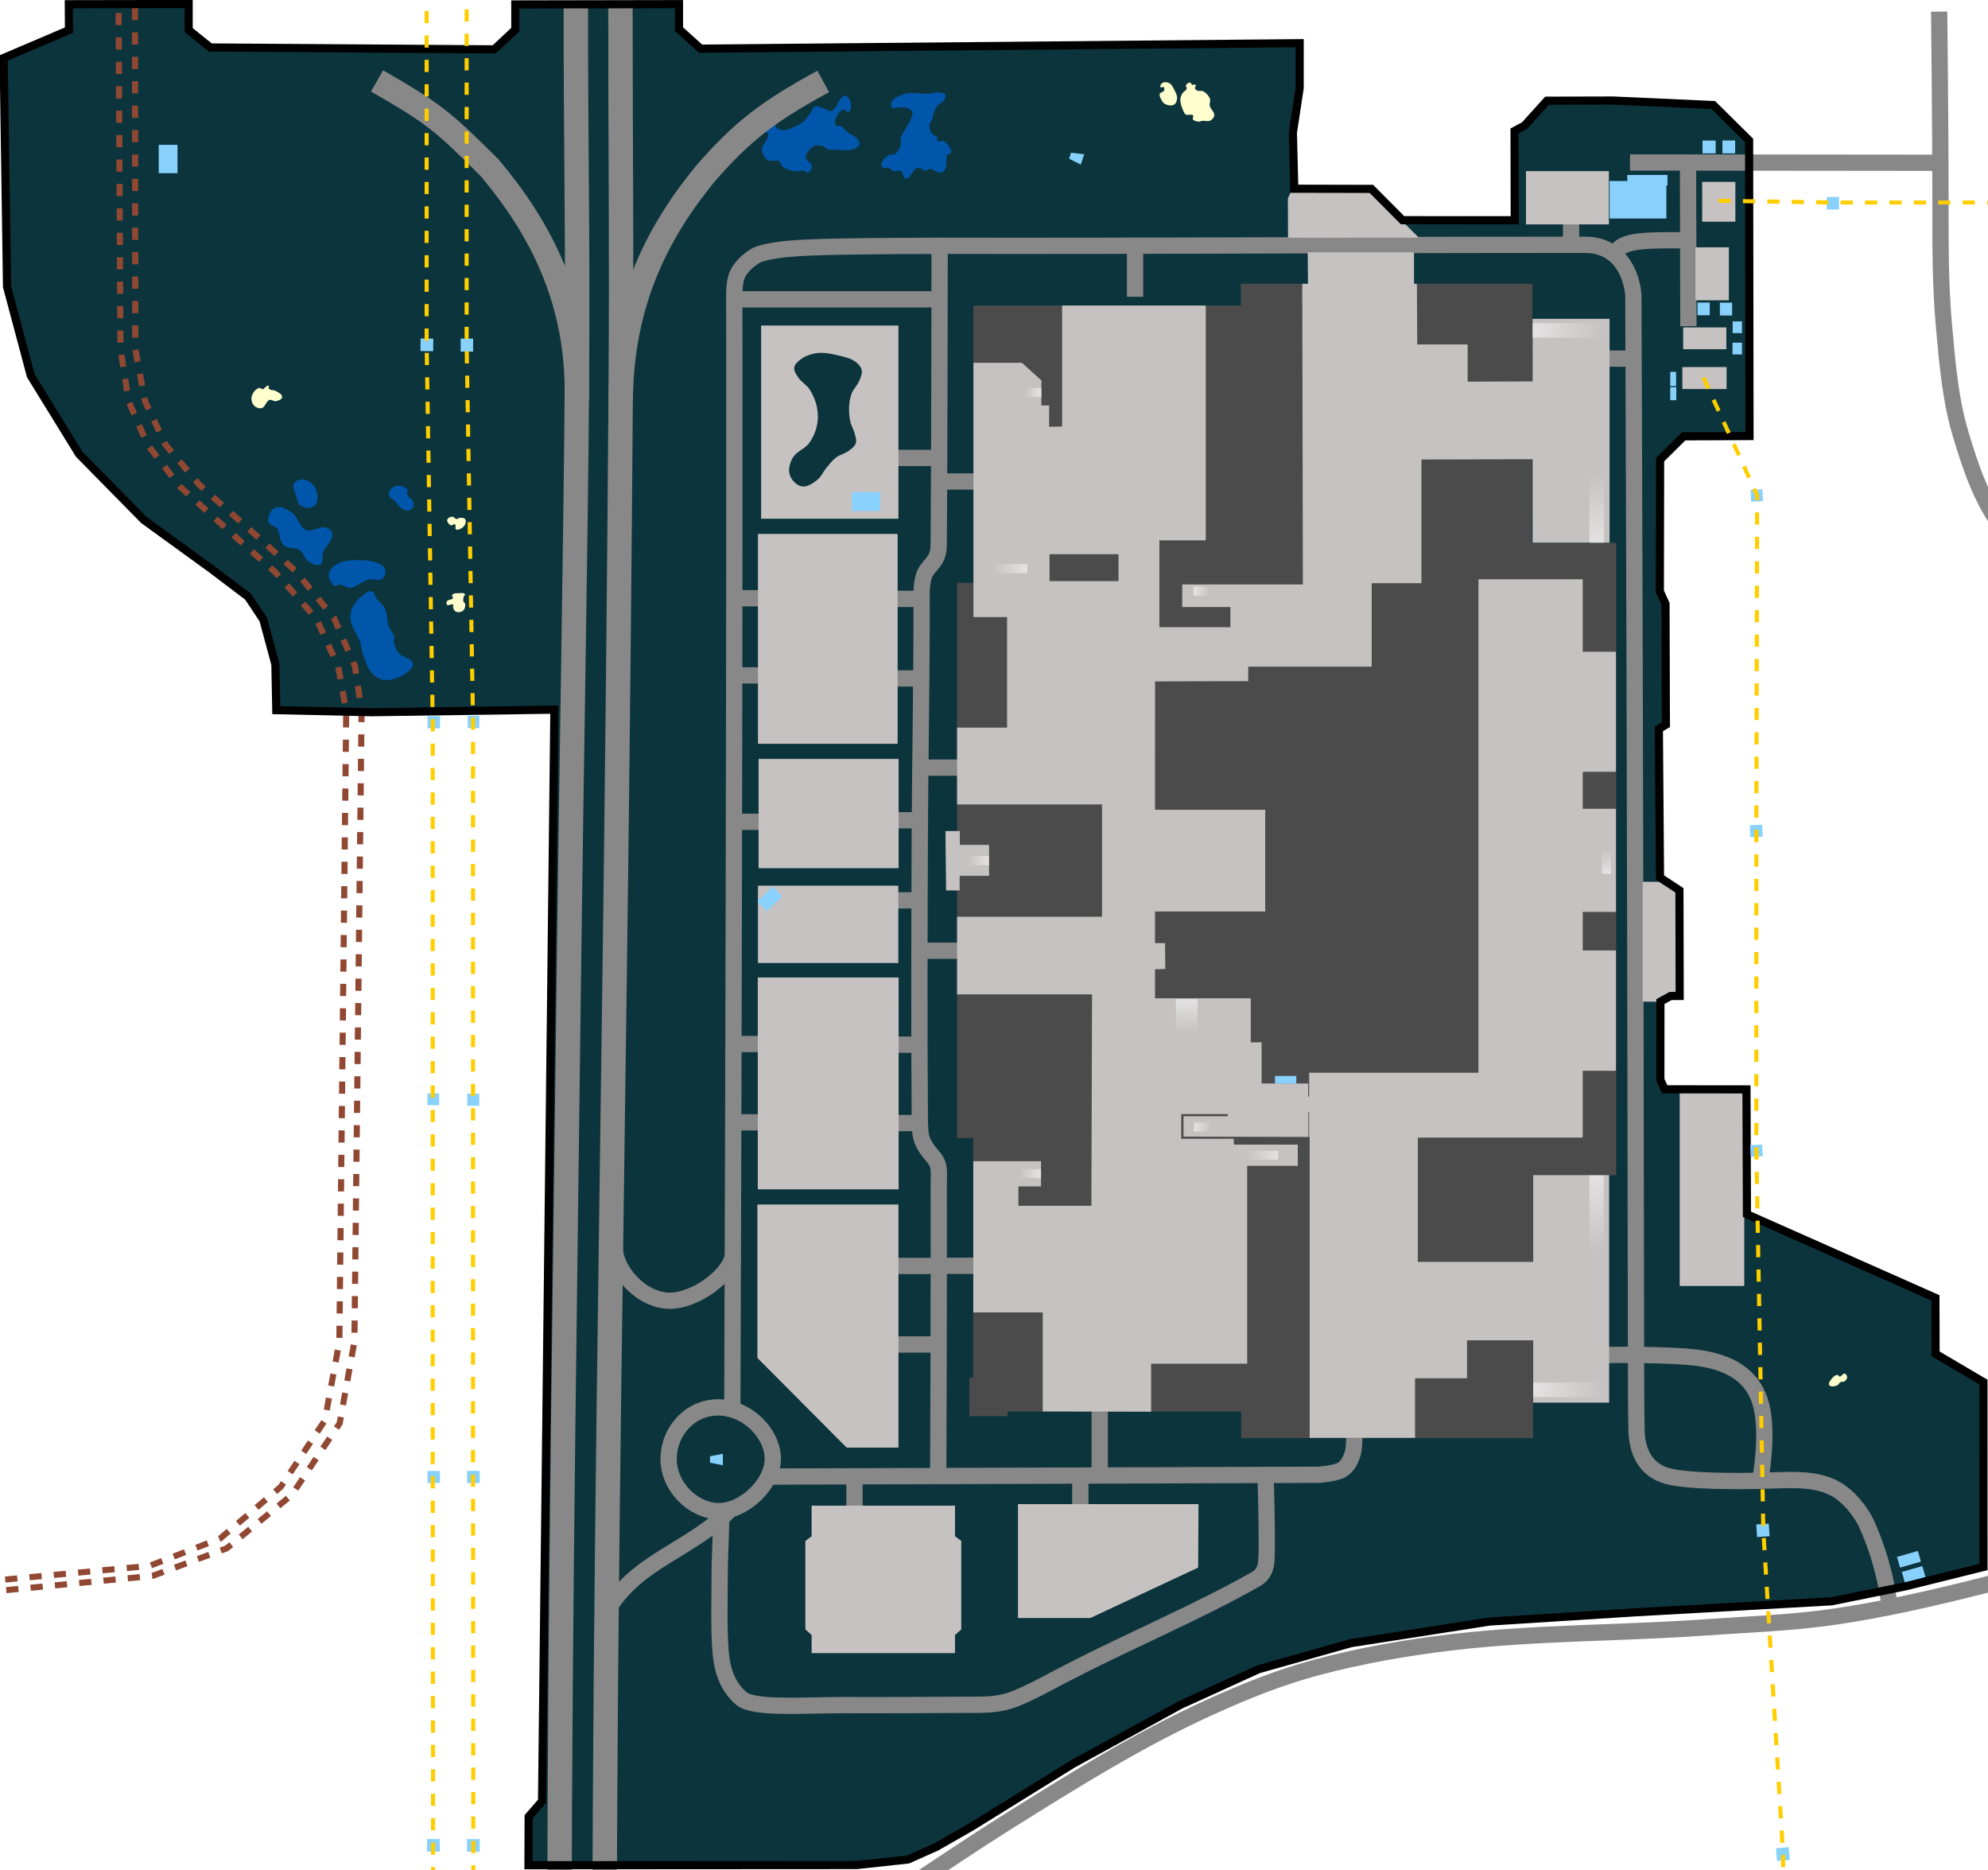
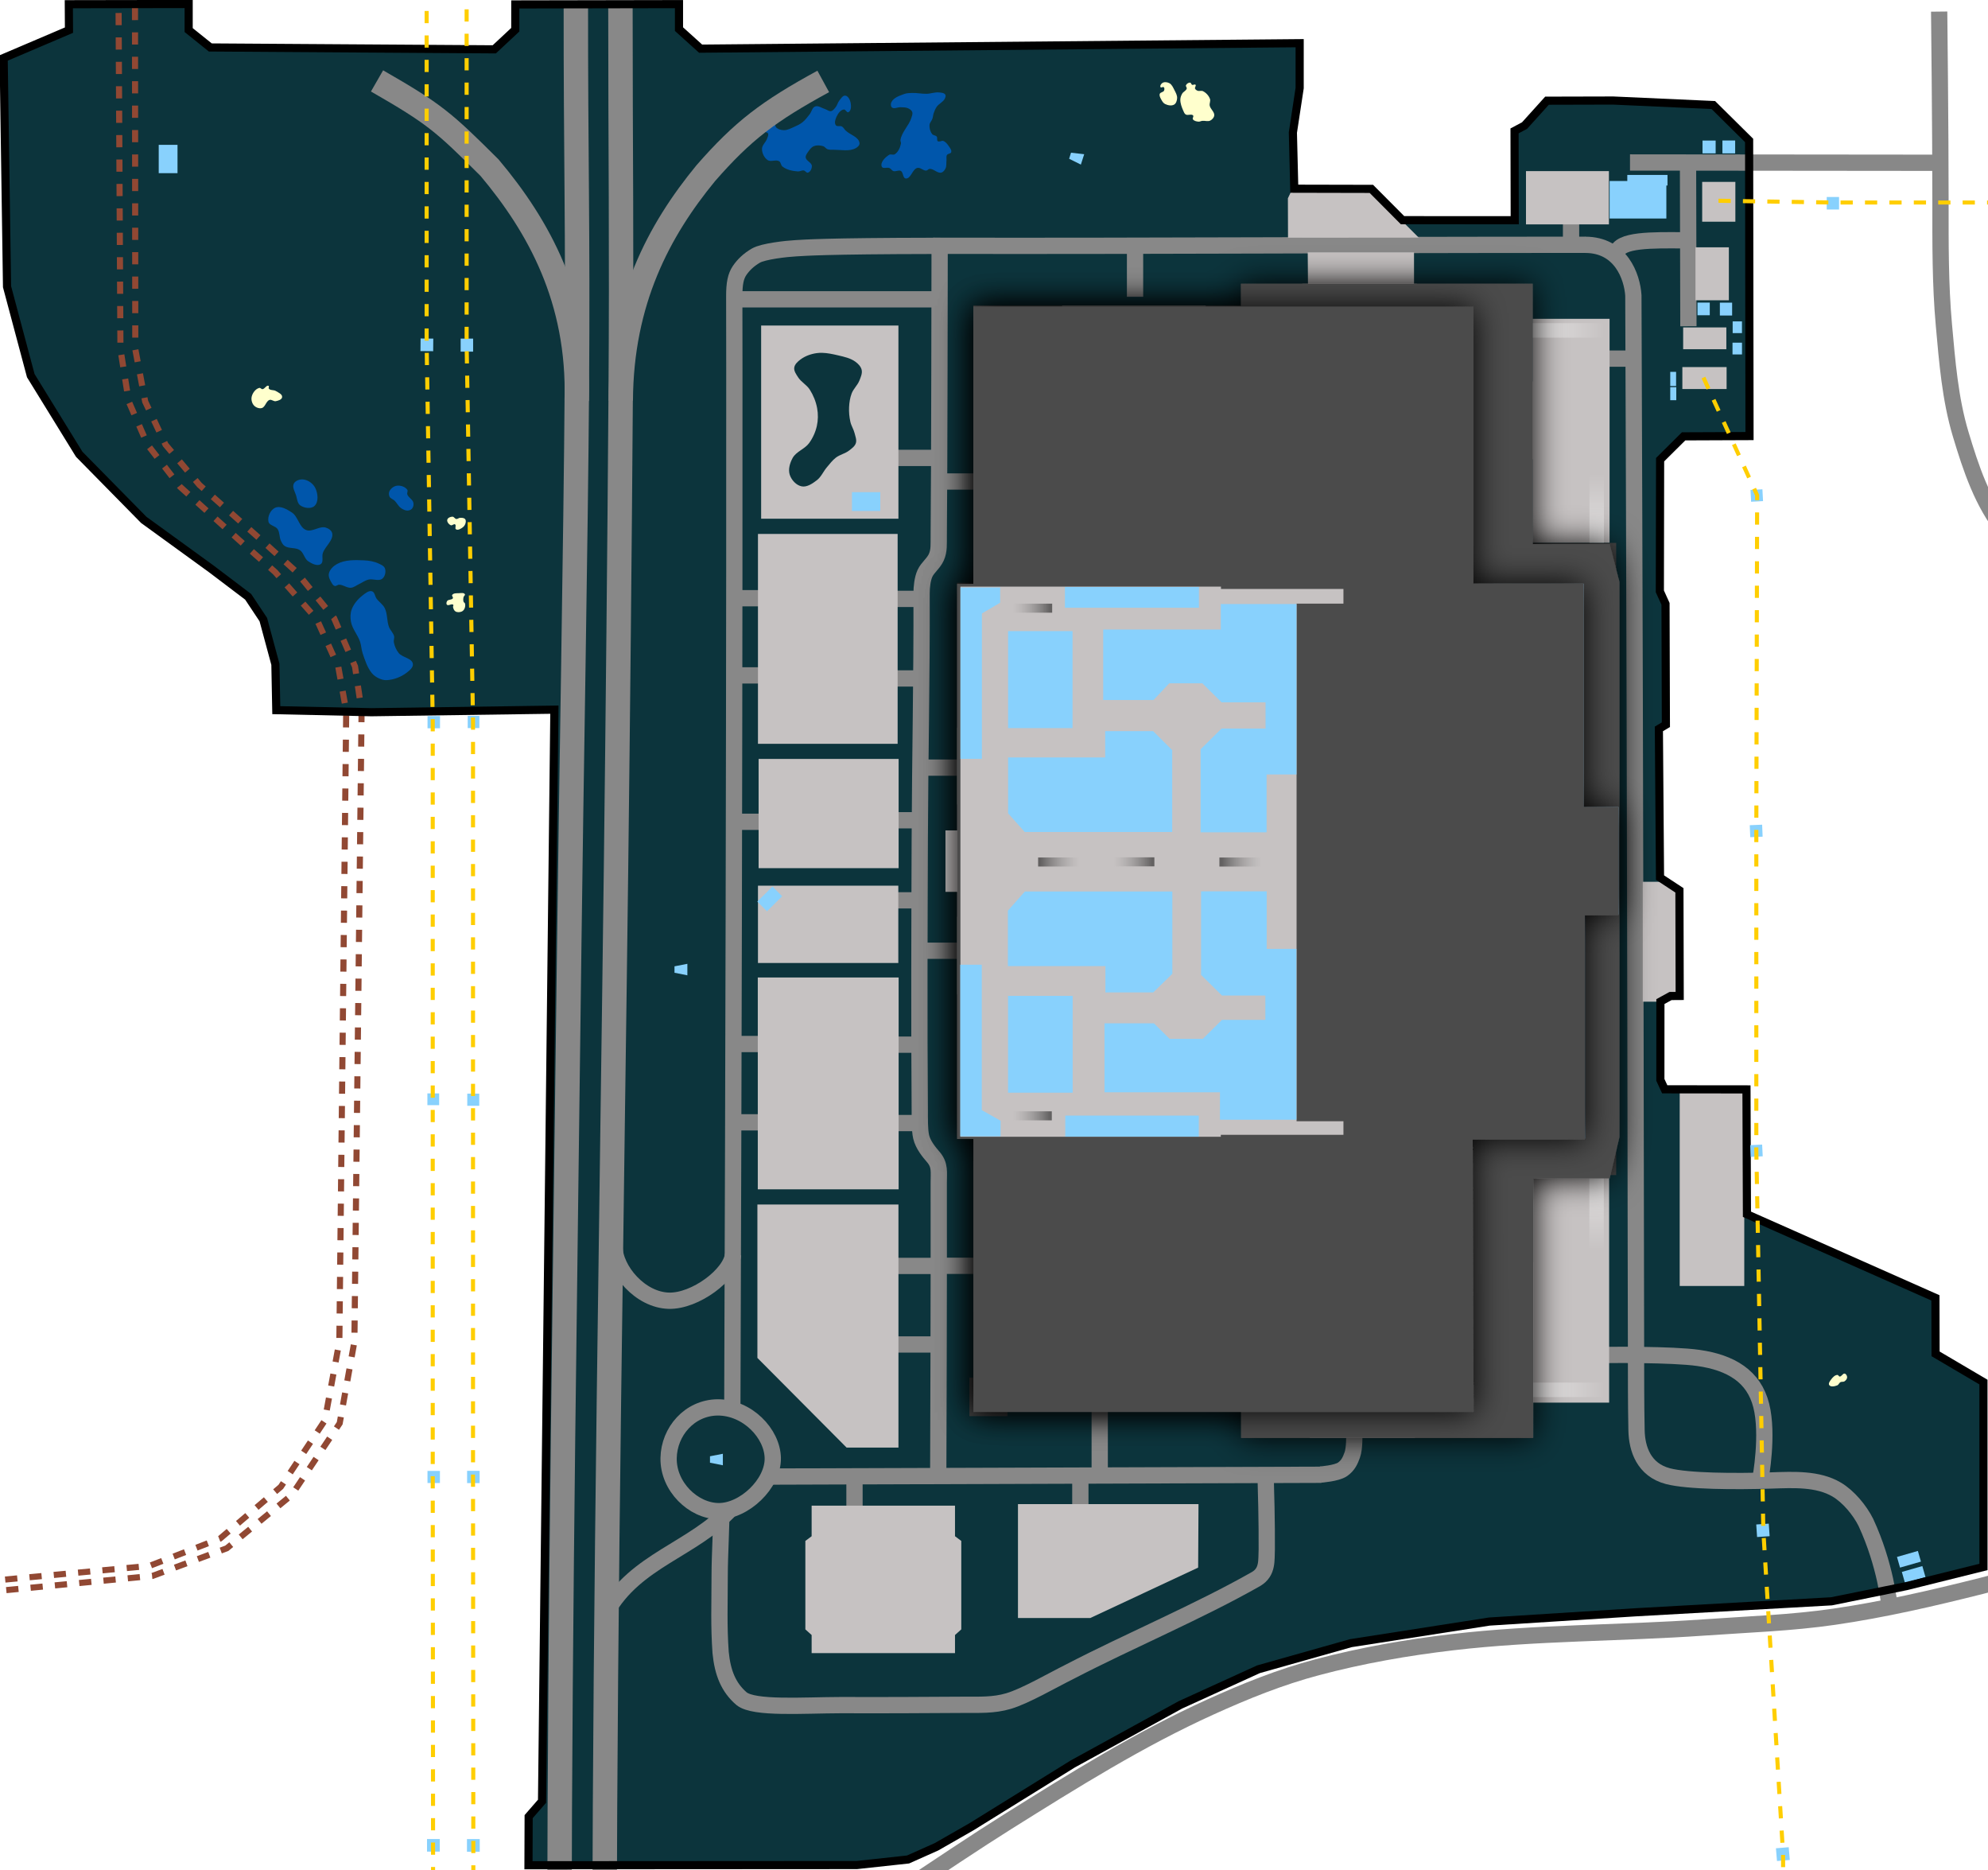
<svg xmlns="http://www.w3.org/2000/svg" xmlns:xlink="http://www.w3.org/1999/xlink" xml:space="preserve" id="svg235" width="977.1" height="918.559" version="1.1">
  <style id="style_common">
    .cement { fill:#c6c2c2 }
    .land { fill:#0c343c }
    .rock { fill:#ffffcd }
    .water { fill:#0056ab }
    .wood { fill:#593700 }
    .tarmac { fill:#888 }
    .gravel { fill:#946d3e }
    .building { fill:#88d1fd }
    .map_border { fill:none;stroke:#000;stroke-width:4 }
    .fence { fill:none;stroke:#c4e3c3;stroke-width:1 }
    .road_tarmac { fill:none;stroke:#888 }
    .road_gravel { fill:none;stroke:#946d3e }
    .road_small { stroke-width:5 }
    .road_medium { stroke-width:8 }
    .road_large { stroke-width:12 }
    .railroad { fill:none;stroke:#914833;stroke-dasharray:6;stroke-width:3 }
    .danger { fill:red;fill-opacity:.4;stroke:red;stroke-dasharray:4,2;stroke-width:2 }
  </style>
  <style id="style_interchange">
    .shadow{filter:drop-shadow(0 0 8px #000)}
    .structure{ fill:#4b4b4b }
    .powerline{ fill:none;stroke:#ffce00;stroke-width:2;stroke-miterlimit:10;stroke-dasharray:6,6 }
  </style>
  <defs id="defs1">
    <linearGradient id="rampDown_l2r">
      <stop id="stop200" offset="0" style="stop-color:#777777;stop-opacity:0;" />
      <stop id="stop199" offset="1" style="stop-color:#000000;stop-opacity:0.5;" />
    </linearGradient>
    <linearGradient id="rampDown_r2l">
      <stop id="stop84" offset="0" style="stop-color:#000000;stop-opacity:0.5;" />
      <stop id="stop85" offset="1" style="stop-color:#777777;stop-opacity:0;" />
    </linearGradient>
    <linearGradient id="rampUp_l2r">
      <stop id="stop168" offset="0" style="stop-color:#ffffff;stop-opacity:0;" />
      <stop id="stop169" offset="1" style="stop-color:#ffffff;stop-opacity:0.5;" />
    </linearGradient>
    <linearGradient id="rampUp_r2l">
      <stop id="stop176" offset="0" style="stop-color:#ffffff;stop-opacity:0.5;" />
      <stop id="stop175" offset="1" style="stop-color:#ffffff;stop-opacity:0;" />
    </linearGradient>
    <linearGradient xlink:href="#rampDown_l2r" id="linearGradient199" x1="559.72" x2="580.328" y1="616.028" y2="616.028" gradientUnits="userSpaceOnUse" />
    <linearGradient xlink:href="#rampDown_l2r" id="linearGradient204" x1="615.41" x2="636.924" y1="475.45" y2="475.45" gradientUnits="userSpaceOnUse" />
    <linearGradient xlink:href="#rampDown_l2r" id="linearGradient208" x1="559.918" x2="580.392" y1="335.181" y2="335.181" gradientUnits="userSpaceOnUse" />
    <linearGradient xlink:href="#rampDown_l2r" id="linearGradient244" x1="654.3" x2="666.345" y1="622.466" y2="622.466" gradientUnits="userSpaceOnUse" />
    <linearGradient xlink:href="#rampDown_r2l" id="linearGradient178" x1="534.583" x2="551.118" y1="475.259" y2="475.259" gradientUnits="userSpaceOnUse" />
    <linearGradient xlink:href="#rampDown_r2l" id="linearGradient183" x1="562.593" x2="578.763" y1="648.223" y2="648.223" gradientUnits="userSpaceOnUse" />
    <linearGradient xlink:href="#rampDown_r2l" id="linearGradient185" x1="689.426" x2="716.388" y1="638.206" y2="638.206" gradientUnits="userSpaceOnUse" />
    <linearGradient xlink:href="#rampDown_r2l" id="linearGradient190" x1="653.566" x2="665.019" y1="326.371" y2="326.371" gradientUnits="userSpaceOnUse" />
    <linearGradient xlink:href="#rampDown_r2l" id="linearGradient192" x1="563.652" x2="577.103" y1="216.613" y2="216.613" gradientUnits="userSpaceOnUse" />
    <linearGradient xlink:href="#rampDown_r2l" id="linearGradient194" x1="547.947" x2="578.655" y1="313.955" y2="313.955" gradientUnits="userSpaceOnUse" />
    <linearGradient xlink:href="#rampDown_r2l" id="linearGradient202" x1="675.547" x2="697.621" y1="475.556" y2="475.556" gradientUnits="userSpaceOnUse" />
    <linearGradient xlink:href="#rampDown_r2l" id="linearGradient206" x1="575.148" x2="596.969" y1="475.676" y2="475.676" gradientUnits="userSpaceOnUse" />
    <linearGradient xlink:href="#rampDown_r2l" id="linearGradient240" x1="887.882" x2="887.882" y1="481.813" y2="469.194" gradientUnits="userSpaceOnUse" />
    <linearGradient xlink:href="#rampDown_r2l" id="linearGradient84" x1="655.973" x2="655.973" y1="565.05" y2="554.986" gradientUnits="userSpaceOnUse" />
    <linearGradient xlink:href="#rampUp_l2r" id="linearGradient169" x1="674.614" x2="687.492" y1="475.591" y2="475.591" gradientUnits="userSpaceOnUse" />
    <linearGradient xlink:href="#rampUp_l2r" id="linearGradient175" x1="574.559" x2="586.747" y1="475.591" y2="475.591" gradientUnits="userSpaceOnUse" />
    <linearGradient xlink:href="#rampUp_l2r" id="linearGradient229" x1="566.338" x2="574.468" y1="216.6" y2="216.6" gradientUnits="userSpaceOnUse" />
    <linearGradient xlink:href="#rampUp_l2r" id="linearGradient231" x1="547.768" x2="566.721" y1="314.02" y2="314.02" gradientUnits="userSpaceOnUse" />
    <linearGradient xlink:href="#rampUp_l2r" id="linearGradient233" x1="534.908" x2="545.617" y1="475.273" y2="475.273" gradientUnits="userSpaceOnUse" />
    <linearGradient xlink:href="#rampUp_l2r" id="linearGradient235" x1="563.23" x2="574.456" y1="648.18" y2="648.18" gradientUnits="userSpaceOnUse" />
    <linearGradient xlink:href="#rampUp_l2r" id="linearGradient237" x1="652.08" x2="652.08" y1="570.197" y2="552.706" gradientUnits="userSpaceOnUse" />
    <linearGradient xlink:href="#rampUp_l2r" id="linearGradient239" x1="688.48" x2="705.508" y1="638.044" y2="638.044" gradientUnits="userSpaceOnUse" />
    <linearGradient xlink:href="#rampUp_r2l" id="linearGradient173" x1="624.846" x2="637.665" y1="475.41" y2="475.41" gradientUnits="userSpaceOnUse" />
    <linearGradient xlink:href="#rampUp_r2l" id="linearGradient180" x1="569.985" x2="582.735" y1="615.862" y2="615.862" gradientUnits="userSpaceOnUse" />
    <linearGradient xlink:href="#rampUp_r2l" id="linearGradient187" x1="569.395" x2="583.138" y1="335.232" y2="335.232" gradientUnits="userSpaceOnUse" />
    <linearGradient xlink:href="#rampUp_r2l" id="linearGradient219" x1="887.768" x2="887.768" y1="481.878" y2="469.138" gradientUnits="userSpaceOnUse" />
    <linearGradient xlink:href="#rampUp_r2l" id="linearGradient221" x1="882.455" x2="882.455" y1="298.96" y2="261.574" gradientUnits="userSpaceOnUse" />
    <linearGradient xlink:href="#rampUp_r2l" id="linearGradient223" x1="848.279" x2="886.75" y1="182.324" y2="182.324" gradientUnits="userSpaceOnUse" />
    <linearGradient xlink:href="#rampUp_r2l" id="linearGradient225" x1="882.449" x2="882.449" y1="650.491" y2="691.245" gradientUnits="userSpaceOnUse" />
    <linearGradient xlink:href="#rampUp_r2l" id="linearGradient227" x1="848.471" x2="886.866" y1="767.817" y2="767.817" gradientUnits="userSpaceOnUse" />
    <linearGradient xlink:href="#rampUp_r2l" id="linearGradient242" x1="660.831" x2="668.614" y1="326.469" y2="326.469" gradientUnits="userSpaceOnUse" />
    <linearGradient xlink:href="#rampUp_r2l" id="linearGradient246" x1="660.571" x2="669.358" y1="622.62" y2="622.62" gradientUnits="userSpaceOnUse" />
  </defs>
  <g id="Ground_Level" data-name="Ground Level">
    <g id="Base_Terrain" class="land" data-name="Base Terrain">
      <path d="m816.069 530.62 2.145 4.638 40.176.043.231 61.355 92.636 41.079.08 27.516 23.521 13.856.018 90.846-37.972 9.438-36.744 7.449-96.386 5.404-71.785 4.546-68.048 10.614-45.401 12.824-38.391 17.498-52.854 29.013-49.816 30.879-17.22 9.853-13.949 6.225-25.19 2.73-161.375.098.085-23.886 6.578-7.562 6.071-536.368-89.927 1.258-46.756-1.014-.439-22.528-5.931-21.96-7.45-11.209-18.054-13.67-33.258-24.122-31.744-32.266-23.791-38.609-11.672-43.721L1.796 28.49 33.901 14.808l-.075-12.738 58.9-.101V14.773l10.636 8.546 139.573.925 10.325-9.642.01-12.427 80.452-.152V14.306l10.629 9.602 294.436-2.689-.005 22.034-3.329 21.897.679 27.578 37.898.084 15.306 15.373 55.157.034-.096-43.904 4.918-2.611 11.036-12.225 32.516-.08 49.232 2.214 17.588 17.406.201 145.256-32.401.133-11.547 11.464-.123 64.705 2.782 6.141.185 59.389-3.449 2.054.56 73.058 9.544 6.268.131 51.896-4.503.032-4.977 2.732z" />
    </g>
    <g id="Water" class="water">
      <path d="M190.207 334.203c3.412-.247 6.891-1.532 9.604-3.617 1.417-1.09 3.381-2.597 3.118-4.365-.433-2.904-5.161-3.063-6.985-5.363-1.191-1.502-2.005-3.357-2.37-5.239-.19-.98.355-2.022.125-2.993-.395-1.666-1.883-2.891-2.494-4.49-1.142-2.987-.679-6.501-2.121-9.355-.917-1.815-2.786-2.977-3.991-4.615-.841-1.143-.891-3.193-2.245-3.617-1.599-.501-3.289.971-4.615 1.996-2.297 1.774-4.334 4.146-5.363 6.86-.724 1.908-.746 4.104-.374 6.111.657 3.549 3.344 6.431 4.49 9.854.608 1.817.634 3.796 1.247 5.612 1.142 3.384 2.245 6.951 4.49 9.729.915 1.131 2.169 2.013 3.492 2.619 1.239.567 2.633.972 3.992.873z" />
      <path d="M166.634 287.306c2.016-.036 3.853 1.675 5.862 1.497 1.501-.133 2.752-1.23 4.116-1.871 1.464-.688 2.802-1.702 4.365-2.12 2.255-.604 5.197 1.002 6.985-.499 1.312-1.102 1.799-3.366 1.247-4.989-.41-1.205-1.844-1.824-2.994-2.37-2.269-1.077-4.849-1.515-7.358-1.621-4.4-.186-9.219-.343-13.097 1.746-1.842.992-3.673 2.694-4.115 4.739-.34 1.569.55 3.236 1.371 4.615.362.606.814 1.323 1.497 1.497.714.182 1.384-.61 2.121-.624z" />
      <path d="M143.493 251.855c-2.396-1.582-5.677-3.53-8.29-2.341-2.302 1.048-3.809 4.395-3.243 6.86.43 1.874 3.43 2.014 4.49 3.617 1.096 1.658.769 3.942 1.621 5.738.435.917.918 1.908 1.747 2.494 2.148 1.521 5.434.635 7.608 2.121 1.888 1.29 2.195 4.246 4.116 5.488 1.748 1.129 4.355 2.507 6.094 1.363 1.518-.998.456-3.626 1.015-5.355 1.116-3.451 5.359-6.303 4.615-9.853-.284-1.356-1.803-2.329-3.127-2.738-3.121-.966-6.705 2.399-9.732 1.168-3.399-1.381-3.852-6.542-6.914-8.562z" />
      <path d="M195.071 238.663c-1.477.189-2.94 1.294-3.617 2.62-.416.814-.396 1.919 0 2.744.461.959 1.728 1.256 2.494 1.995 1.147 1.105 1.817 2.701 3.119 3.617.947.667 2.085 1.277 3.242 1.247.819-.02 1.728-.362 2.246-.997.617-.759.825-1.911.623-2.869-.349-1.66-2.469-2.503-2.993-4.116-.232-.712.422-1.627 0-2.245-1.032-1.511-3.299-2.228-5.114-1.996z" />
      <path d="M148.915 235.579c-1.646-.143-3.751.596-4.507 2.065-.904 1.758.551 3.931 1.127 5.822.515 1.69.613 3.876 2.066 4.882 1.905 1.32 5.242 1.852 6.948.282 2.189-2.016 1.705-6.258.375-8.92-1.086-2.175-3.587-3.922-6.009-4.131z" />
      <path d="M374.511 73.191c.011 2.038 1.084 4.298 2.762 5.455 1.579 1.089 4.105-.423 5.724.606.842.535.766 1.942 1.549 2.559 2.091 1.648 4.955 2.229 7.61 2.424.976.072 1.931-.631 2.896-.471.753.125 1.285 1.284 2.02 1.077 1.231-.345 2.013-2.023 1.953-3.3-.08-1.718-2.836-2.467-3.03-4.176-.11-.969.599-1.885 1.145-2.694.746-1.105 1.596-2.318 2.828-2.829 1.431-.593 3.171-.47 4.647 0 .813.259 1.286 1.189 2.088 1.482 1.016.371 2.151.265 3.233.269 3.579.014 7.569.912 10.708-.808.885-.485 1.913-1.419 1.818-2.425-.291-3.085-4.667-4.083-6.869-6.263-.633-.626-1.043-1.518-1.819-1.953-.879-.493-2.357.2-2.963-.606-.839-1.116-.255-2.911.337-4.176.72-1.538 1.948-3.385 3.636-3.569.843-.092 1.371 1.665 2.156 1.347 1.478-.6 1.463-3.084 1.144-4.647-.291-1.43-1.178-3.324-2.626-3.502-1.235-.151-2.098 1.402-2.896 2.357-.805.964-1.025 2.327-1.818 3.3-.634.777-1.305 1.765-2.29 1.953-1.025.196-1.964-.709-2.963-1.01-1.601-.483-3.279-1.853-4.849-1.28-1.468.537-1.722 2.615-2.694 3.839-1.088 1.369-2.136 2.814-3.502 3.906-1.225.979-2.669 1.669-4.108 2.29-1.643.709-3.33 1.672-5.118 1.616-1.371-.043-2.948-.439-3.839-1.482-.761-.89.223-2.769-.741-3.435-1.233-.851-3.277-.265-4.445.673-1.218.979-2.249 2.92-1.684 4.378.4 1.03 2.471.493 2.964 1.482.387.776-.199 1.736-.472 2.559-.591 1.782-2.501 3.174-2.492 5.051z" />
      <path d="M438.363 52.775c-.64-.57-.623-1.789-.248-2.559 1.101-2.257 3.997-3.185 6.357-4.045 1.174-.428 2.466-.448 3.715-.495 2.424-.092 4.84.471 7.265.413 2.102-.051 4.187-.923 6.274-.66 1.019.129 2.356.195 2.889 1.073.345.569.045 1.383-.248 1.981-.82 1.678-2.886 2.436-3.962 3.963-.667.946-1.104 2.045-1.486 3.137-.318.907-.344 1.899-.661 2.807-.361 1.034-1.316 1.88-1.403 2.972-.124 1.571.338 3.308 1.321 4.54.53.664 1.72.557 2.229 1.238.455.61-.082 1.733.495 2.229.314.269.826.107 1.239.083.447-.027.89-.37 1.32-.248 1.255.358 2.152 1.565 2.89 2.642.6.877 1.485 1.961 1.156 2.972-.254.777-1.64.623-2.064 1.321-.474.779-.15 1.818-.248 2.724-.143 1.323.102 2.773-.495 3.963-.428.852-1.136 1.764-2.064 1.981-1.966.461-3.768-1.998-5.779-1.816-.588.053-.98.769-1.568.826-1.517.145-2.889-1.653-4.376-1.321-2.529.565-3.21 5.544-5.779 5.201-1.46-.195-1.092-3.025-2.394-3.715-1.07-.568-2.483.464-3.632.083-.763-.253-1.164-1.16-1.899-1.486-1.174-.522-3.271.512-3.797-.66-.942-2.097 1.676-4.653 3.632-5.861.776-.479 1.956.243 2.724-.248 1.714-1.095 2.668-3.286 3.055-5.284.111-.573-.34-1.157-.248-1.734.637-3.999 4.171-7.029 5.366-10.897.287-.929.75-1.977.413-2.889-.317-.86-1.23-1.437-2.064-1.816-1.137-.517-2.468-.425-3.715-.495-1.401-.079-3.162 1.016-4.21.083z" />
    </g>
    <g id="Structure" class="structure">
      <path d="m753.2 139.421-143.313.015v10.694H478.383v136.242h-7.971v272.834h7.921v117.698h-1.866v18.947h18.704v-2.246h114.874v13.026h143.412l.29-129.237h40.604V266.772h-41.443z" />
    </g>
    <g id="Roads" class="road_tarmac">
      <g id="Normal_Roads" class="road_medium" data-name="Normal Roads">
        <path d="M297.988 792.235c14.514-25.829 42.63-30.618 61.465-51.118" />
        <path d="M379.821 716.477c.227 12.606-14.117 26.222-26.725 26.062-12.291-.158-24.699-11.961-24.477-26.062.214-13.064 10.305-24.768 24.074-24.92 14.6-.054 26.908 12.735 27.128 24.92z" />
        <path d="M301.997 612.56c.195 11.491 12.638 26.263 26.811 26.582 12.852.288 30.38-12.701 31.501-22.739" />
        <path d="M359.939 691.106c1.321-372.342.972-539.185.949-545.514-.023-6.329.745-9.868 2.59-12.613 1.845-2.745 4.422-5.271 8.032-7.376 3.61-2.105 14.905-3.363 19.675-3.623 4.771-.26 13.585-1.076 68.095-1.173" />
        <path d="M665.64 704.86s.169 6.878-.985 9.987c-.96 2.69-1.992 5.192-4.786 7.135-2.928 2.036-10.856 2.577-10.856 2.577" />
        <path d="m649.46 724.66-270.824.884" />
        <path d="M622.084 723.162c.009 6.913.238 11.697.349 17.224.169 8.511.201 13.852.178 20.922-.28 5.229.651 10.977-5.13 14.502-28.254 16.081-62.396 30.406-91.5 45.511-8.95 4.446-22.016 12.08-30.262 14.524-7.477 2.215-14.419 1.799-22.216 1.847-20.106.123-38.313.233-60.127.154-18.706.042-42.61 1.847-48.871-3.131-6.481-5.55-9.34-12.792-10.319-22.695-.946-13.264-.479-23.843-.472-37.625.006-10.957.957-24.531.774-32.971" />
        <path d="M461.83 121.814s-.121 113.096-.434 141.108c-.05 4.421.283 7.601-1.197 10.89-1.386 3.083-4.262 5.04-5.583 7.926-1.215 2.658-1.666 6.672-1.657 9.79.125 43.479-.741 80.121-.89 120.184-.165 44.759-.337 89.709 0 134.278.026 3.371-.114 9.167.672 12.593.914 3.986 3.991 7.626 5.952 9.899 3.469 4.023 2.682 7.418 2.698 12.778.127 46.257-.239 140.566-.239 140.566" />
        <path d="M458.678 120.766c109.513.22 210.884-.521 320.668-.476" />
        <path d="M865.294 726.364s3.976-21.391.359-35.737c-3.619-14.345-14.901-21.096-30.913-23.378-12.999-1.853-44.156-1.46-44.156-1.46" />
        <path d="M804.108 666.926c-.166-48.595-.157-224.139-1.309-521.737-.584-9.27-6.133-24.868-23.61-24.893" />
        <path d="M928.608 788.664s-1.77-19.587-11.561-40.655c-3.032-6.024-8.537-12.665-14.343-16.093-9.284-5.477-21.34-4.802-32.03-4.461-17.847.57-41.109.451-50.892-2.114-11.832-3.101-15.228-13.359-15.429-22.457-.29-13.025-.224-29.371-.245-35.468" />
        <path d="M440.026 660.637h18.958" />
        <path d="M440.353 622.038h18.23" />
        <path d="M438.953 551.842h11.213" />
        <path d="M438.588 513.321h12.005" />
        <path d="M438.565 442.399h12.005" />
        <path d="M375.792 513.006h-13.28" />
        <path d="M375.792 551.477h-13.371" />
        <path d="M377.003 403.803H362.33" />
        <path d="M438.766 333.368h12.005" />
        <path d="M439.211 294.275h11.56" />
        <path d="M377.731 293.95h-15.777" />
        <path d="M377.395 331.869h-15.777" />
        <path d="M440.38 225.005h18.514" />
        <path d="M360.529 147.078h100.137" />
        <path d="M557.872 121.847v23.994" />
        <path d="M540.512 721.918v-31.135" />
        <path d="M530.987 723.493v15.828" />
        <path d="M419.982 727.628v14.124" />
        <path d="M451.375 403.056H439.37" />
        <path d="M790.79 176.219h15.226" />
        <path d="M462.993 236.599h18.514" />
        <path d="M454.276 377.185h18.513" />
        <path d="M454.562 467.165h18.513" />
        <path d="M462.355 621.979h18.514" />
        <path d="M772.168 109.12v8.945" />
        <path d="m829.667 81.779.183 78.53" />
        <path d="m954.165 79.985-153.021-.15" />
        <path d="M828.682 118.11c-17.28-.202-32.747-.317-33.909 6.061" />
        <path d="M1192.12 743.125s-48.74 1.164-73 3.289c-20.26 1.774-40.6 3.689-60.5 7.891-28.84 6.091-56.25 17.803-84.838 24.991-23.894 6.006-47.958 11.585-72.341 15.125-21.113 3.067-42.506 3.761-63.789 5.261-41.18 2.903-82.634 2.433-123.636 7.234-22.55 2.641-44.649 6.501-66.595 12.321-18.23 4.834-35.366 11.77-52.545 19.554-34.948 15.836-67.128 36.028-99.653 56.382-28.817 18.034-85.692 57.081-85.692 57.081" />
        <path d="M1060.73 753.004s2.48-254.858 3.26-383.25c.08-12.184-1.07-24.57-4.4-36.288-2.97-10.406-6.74-21.141-13.67-29.446-8.04-9.617-20.55-14.355-30.74-21.642-9.97-7.129-21.986-12.12-29.758-21.599-11.026-13.457-16.753-30.775-21.751-47.439-5.202-17.344-6.625-35.656-8.252-53.69-1.814-20.111-1.672-40.364-1.672-60.557.009-35.018-.649-93.394-.649-93.394" />
      </g>
      <g id="Highways" class="road_large">
        <path d="M404.624 40.014c-26.897 14.676-39.424 24.139-57.743 45.085-23.053 28.049-41.54 62.746-41.782 111.785" />
        <path d="M274.968 947.923c.148-153.392 2.956-330.318 4.832-484.737.938-77.21 3.189-196.881 3.744-274.029.556-77.149-.585-111.774-.511-188.473" />
        <path d="M185.312 39.755c28.247 16.232 32.586 20.032 55.308 42.648 24.094 28.658 44.204 64.643 42.85 114.469" />
        <path d="M297.208 947.95c0-153.401 3.694-367.166 5.571-521.626.938-77.23 1.727-154.46 2.281-231.557.553-77.097-.121-117.144-.121-193.843" />
      </g>
    </g>
    <g id="Rocks" class="rock">
      <path d="M124.848 199.267c.903.968 2.482 1.57 3.768 1.256 1.812-.443 2.111-3.472 3.894-4.02.981-.301 2.005.814 3.014.629 1.223-.225 3.019-.773 3.14-2.01.142-1.444-1.898-2.264-3.14-3.015-1.02-.616-2.651-.196-3.391-1.13-.287-.363.282-1.163-.125-1.382-1.008-.539-1.874 1.575-3.015 1.633-.543.028-.977-.75-1.507-.628-1.85.427-3.325 2.425-3.768 4.271-.353 1.471.099 3.289 1.13 4.396z" />
      <path d="M219.832 255.386c.233-.97 1.59-1.515 2.587-1.504.729.009 1.14 1.056 1.864 1.143.649.077 1.212-.585 1.865-.601.851-.022 1.904.022 2.466.661.4.456.366 1.211.24 1.804-.174.828-.653 1.65-1.323 2.166-.945.727-2.414 1.649-3.428 1.022-.693-.428.251-1.946-.421-2.406-.591-.404-1.446.7-2.105.421-.989-.418-1.995-1.663-1.745-2.706z" />
      <path d="M219.652 297.127c-.408-.444-.216-1.304.12-1.804.585-.871 2.376-.437 2.827-1.384.23-.483-.636-1.105-.361-1.564.599-.996 2.207-.857 3.368-.902.979-.037 2.444-.332 2.887.542.232.455-.554.883-.661 1.383-.168.784-.256 1.668.06 2.406.112.26.502.336.601.601.311.828.177 1.838-.18 2.647-.269.609-.768 1.188-1.383 1.443-.945.392-2.192.467-3.068-.06-.707-.426-1.04-1.356-1.203-2.165-.071-.356.36-.81.121-1.083-.688-.783-2.423.708-3.128-.06z" />
      <path d="M571.336 40.744c.964-.605 2.408-.404 3.412.131 1.244.662 1.848 2.16 2.494 3.413.635 1.229 1.387 2.556 1.313 3.938-.063 1.153-.454 2.555-1.444 3.15-1.277.768-3.124.393-4.463-.263-.835-.409-1.397-1.28-1.837-2.1-.472-.879-1.111-1.944-.788-2.888.284-.828 1.739-.778 2.1-1.575.236-.52.288-1.319-.131-1.706-.385-.357-1.287.439-1.575 0-.418-.639.272-1.694.919-2.1z" />
      <path d="M582.886 41.926c-.203.502.524 1.05.394 1.575-.268 1.083-1.678 1.525-2.232 2.494-.5.877-.892 1.878-.918 2.888-.05 1.899.68 3.773 1.443 5.513.293.667.569 1.444 1.182 1.837 1.041.668 2.898-.438 3.675.525.385.478-.451 1.313-.131 1.837.52.854 1.761 1.085 2.756 1.181.623.061 1.216-.317 1.837-.394 1.304-.16 2.766.461 3.938-.131.945-.478 1.843-1.442 1.969-2.494.211-1.769-1.886-3.109-2.232-4.856-.212-1.074.502-2.251.132-3.281-.577-1.603-1.892-3.038-3.413-3.806-.824-.416-1.91.106-2.756-.263-.483-.21-1-.555-1.181-1.05-.213-.581.667-1.37.262-1.837-.373-.43-1.188.235-1.706 0-.424-.192-.459-.982-.919-1.05-.817-.121-1.791.547-2.1 1.313z" />
      <path d="M899.989 677.837c.766-1.033 1.863-2.249 3.15-2.231.437.006.613.761 1.05.787.958.057 1.56-1.669 2.493-1.443.708.171 1.188 1.109 1.182 1.837-.009.789-.658 1.53-1.313 1.969-.556.372-1.379.078-1.969.394-.654.35-.884 1.302-1.575 1.575-1.221.482-3.187.946-3.937-.132-.553-.795.342-1.978.919-2.756z" />
    </g>
    <g id="Pavement" class="cement">
      <g id="Outdoors">
        <path d="m697.319 116.767-23.967-23.931-38.201.057-2.152 4.546.06 19.383" />
        <path d="M750.017 84.08v26.178h40.763V84.08Z" />
        <path d="M753.27 266.653V156.656h37.83v109.997z" />
        <path d="M836.617 108.941V89.374h16.313v19.567z" />
        <path d="M833.325 147.552v-26.03h16.411v26.03z" />
        <path d="M827.27 171.602v-10.717h21.225v10.717z" />
        <path d="M826.876 191.159v-10.788h21.746v10.788z" />
        <path d="M500.329 739.078v55.964h35.574l52.986-24.776.175-31.188z" />
        <path d="M374.1 159.958v94.911h67.476v-94.911zm29.993 13.414c2.631.058 5.28.645 7.842 1.245 2.963.695 6.116 1.36 8.56 3.172 1.334.988 2.651 2.344 3.014 3.963.39 1.74-.457 3.572-1.11 5.231-.902 2.295-2.926 4.039-3.805 6.342-.806 2.111-1.153 4.402-1.268 6.659-.124 2.437.099 4.912.634 7.292.433 1.926 1.587 3.635 2.06 5.55.395 1.604 1.133 3.34.635 4.915-.495 1.57-2.031 2.634-3.329 3.646-1.94 1.511-4.553 1.988-6.501 3.487-1.718 1.323-3.034 3.106-4.439 4.757-1.734 2.037-2.781 4.728-4.914 6.342-2.136 1.616-4.822 3.527-7.451 3.012-2.676-.526-5.025-3.113-5.867-5.708-.861-2.652.081-5.803 1.428-8.245 1.753-3.177 5.944-4.361 8.085-7.291 1.813-2.483 3.13-5.403 3.805-8.402.64-2.836.678-5.861.159-8.721-.59-3.244-1.872-6.416-3.646-9.195-1.488-2.332-4.218-3.695-5.709-6.025-.921-1.438-2.131-3.064-1.902-4.756.223-1.644 1.688-2.962 3.011-3.963 2.31-1.746 5.219-2.785 8.087-3.171.869-.118 1.744-.156 2.621-.136z" />
        <path d="M372.54 365.491V262.363h68.645v103.128z" />
        <path d="M372.853 426.591v-53.676h68.817v53.676z" />
        <path d="M372.54 473.186v-37.991h68.98v37.991z" />
        <path d="M372.452 584.402V480.308h69.224v104.094z" />
        <path d="M372.261 591.856v75.385l43.839 44.058h25.488V591.856Z" />
        <path d="M398.917 739.835v15.024l-3.084 2.312v43.457l3.084 2.772v8.899h70.467V803.4l3.084-2.772v-43.457l-3.084-2.312v-15.024z" />
        <path d="M807.415 433.295v58.902h8.776l4.716-2.908 4.607-.012-.001-51.637-9.322-4.345z" />
        <path d="M825.573 631.894v-95.446h31.733v95.446z" />
        <path d="M753.564 689.211V577.41h37.322v111.801z" />
        <path d="m694.997 139.56-.013-15.547h-52.238l.121 15.547" />
      </g>
      <g id="Garage">
        <path d="m640.058 139.454.306 147.744h-59.291v11.087h23.662v9.911H569.85V265.52h22.778V150.123h-70.597v59.451l-6.407.131.064-10.44-3.871-.08.033-12.249-9.61-8.672h-23.792v124.959h16.532l.003 54.312h-24.575v37.724h71.244v55.185h-71.244v38.149h66.334l-.325 103.897h-35.889v-9.508h11.127v-12.404h-33.28v74.297h34.136v48.654l53.259.153v-23.595h47.224v-97.231h24.856v-10.437h-24.856v-.009h-6.569v-2.862h-25.838v-12.111h22.823v1.042h-21.715v10.016l61.362.171v-12.372h.361v12.374h.288v147.835H695.5v-29.25h25.546v-18.657h32.886v-38.553H696.85v-61.058h80.636v-.161h.434v-32.682h16.315v-59.124H777.92v-18.937h16.315v-50.673H777.92v-18.176h16.315v-58.991H777.92v-35.578h-51.274v242.439h-83.191v11.765h-.474v-6.464h-22.89v-20.234h-5.35v-21.634H567.68v-14.247l5.064-.152-.128-12.706-4.936-.044v-15.511h54.179v-49.984H567.68l.029-63.067 45.782-.133v-7.109h60.703V286.56h24.449v-60.784l55.401-.13v-38.238l-32.696.129v-18.281h-24.777l-.176-29.802zM515.851 272.319h33.902v13.217h-33.902z" />
        <path d="M464.694 408.354h7.064v6.801h14.375v15.2h-14.476v7.164h-6.66z" />
      </g>
    </g>
    <g id="Ramps" class="road_small road_tarmac" transform="translate(-.000027 .187718) scale(.889258)">
      <g id="Big_Ramps" class="road_medium">
        <path d="M887.774 182.359h-40.707" style="stroke:url(#linearGradient223)" />
        <path d="M882.511 261.056v38.665" style="stroke:url(#linearGradient221)" />
        <path d="M882.425 692.379V649.25" style="stroke:url(#linearGradient225)" />
        <path d="M887.865 767.758h-40.459" style="stroke:url(#linearGradient227)" />
      </g>
      <path d="M655.935 571.142v-19.26" style="stroke:url(#linearGradient237);stroke-width:12" />
      <path d="M546.722 313.967h21.117" style="stroke:url(#linearGradient231)" />
      <path d="M565.164 216.675h10.421" style="stroke:url(#linearGradient229)" />
      <path d="M533.862 475.348h12.745" style="stroke:url(#linearGradient233)" />
      <path d="M562.426 648.287h12.938" style="stroke:url(#linearGradient235)" />
      <path d="M687.449 638.098h18.962" style="stroke:url(#linearGradient239)" />
      <path d="M887.832 468.502v14.181" style="stroke:url(#linearGradient219)" />
      <path d="M669.87 326.436h-10.201" style="stroke:url(#linearGradient242)" />
      <path d="M670.155 622.504H659.9" style="stroke:url(#linearGradient246)" />
    </g>
    <g id="Train_Tracks" class="railroad" data-name="Train Tracks">
      <path d="m2.542 776.146 70.972-6.723 34.676-13.434 29.825-25.398 21.634-32.581 7.143-38.784 3.372-309.83-3.879-21.637-10.66-23.604-20.353-23.011-17.624-15.649-29.107-26.277-16.026-20.699-9.225-21.195-4.093-25.753-.926-169.512" />
      <path d="m3.084 781.34 71.881-6.983 36.494-13.564 31.904-26.176 23.599-35.278 7.224-40.113 3.533-309.96-3.23-21.766-10.271-23.735-18.924-23.14-17.884-16.168-29.367-26.148-16.675-19.79-10.004-21.195-4.872-25.753-.146-169.512" />
      <path d="M3.694 922.704 1188.62 923.967" />
      <path d="M3.694 929.756 1188.62 931.019" />
    </g>
    <g id="Buildings" class="building">
      <path d="M823.895 190.235v6.416h-2.97v-6.416z" />
      <path d="M823.8 182.724v6.965h-2.875v-6.965z" />
      <path d="M856.188 168.381v5.781h-4.661v-5.781z" />
      <path d="M799.816 85.957v2.98h-8.694v18.437h27.889V91.158h.561v-5.201z" />
      <path d="M856.178 157.924v5.755h-4.577v-5.755z" />
      <path d="M851.338 148.713v6.319h-6.024v-6.319z" />
      <path d="M840.348 148.681v6.222h-6.03v-6.222z" />
      <path d="M852.833 69.034v6.333h-6.264v-6.333z" />
      <path d="M843.238 69.062v6.302h-6.457v-6.302z" />
      <path d="m372.231 443.004 7.447-7.388 4.744 4.78-7.447 7.389z" />
      <path d="M418.735 251.076h13.931v-9.243h-13.931z" />
      <path d="M637.137 528.687h-10.462v3.731h10.462z" />
      <path d="m933.863 770.275 10.279-2.946-1.502-5.241-10.279 2.947z" />
      <path d="m934.754 772.4 10.073-2.878 1.542 5.394-10.074 2.878z" />
      <path d="M78.011 71.169V85.09h9.235V71.169Z" />
      <path d="M348.959 715.574v3.164l6.329 1.26v-5.659z" />
      <path d="m531.245 80.876 1.638-5.099-6.476-.744-.93 2.977z" />
+       <path d="M331.513 474.824v3.164l6.329 1.26v-5.659z" />
    </g>
    <g id="Limit" class="map_border">
      <path d="m816.069 530.62 2.145 4.638 40.176.043.231 61.355 92.636 41.079.08 27.516 23.521 13.856.018 90.846-37.972 9.438-36.744 7.449-96.386 5.404-71.785 4.546-68.048 10.614-45.401 12.824-38.391 17.498-52.854 29.013-49.816 30.879-17.22 9.853-13.949 6.225-25.19 2.73-161.375.098.085-23.886 6.578-7.562 6.071-536.368-89.927 1.258-46.756-1.014-.439-22.528-5.931-21.96-7.45-11.209-18.054-13.67-33.258-24.122-31.744-32.266-23.791-38.609-11.672-43.721L1.796 28.49 33.901 14.808l-.075-12.738 58.9-.101V14.773l10.636 8.546 139.573.925 10.325-9.642.01-12.427 80.452-.152V14.306l10.629 9.602 294.436-2.689-.005 22.034-3.329 21.897.679 27.578 37.898.084 15.306 15.373 55.157.034-.096-43.904 4.918-2.611 11.036-12.225 32.516-.08 49.232 2.214 17.588 17.406.201 145.256-32.401.133-11.547 11.464-.123 64.705 2.782 6.141.185 59.389-3.449 2.054.56 73.058 9.544 6.268.131 51.896-4.503.032-4.977 2.732z" />
    </g>
    <g id="Powerline_Towers" class="building">
      <path d="m206.713 166.32 6.246.056-.056 6.186-6.246-.057z" />
      <path d="M226.406 166.376h6.133v6.414h-6.133z" />
      <path d="M210.129 351.863h6.138v5.99h-6.138z" />
      <path d="M229.878 351.765h5.742v5.989h-5.742z" />
      <path d="M210.062 537.267h5.785v5.784h-5.785z" />
      <path d="M229.66 537.381h5.898v5.974h-5.898z" />
      <path d="M210.11 722.77h6.118v5.934h-6.118z" />
      <path d="M229.579 722.724h6.164v6.027h-6.164z" />
      <path d="M209.878 903.647h6.285v6.181h-6.285z" />
      <path d="M229.509 903.674h6.286v6.234h-6.286z" />
      <path d="m872.869 908.191 6.292-.524.52 6.269-6.294.516z" />
      <path d="m863.191 749.083 6.169-.411.412 6.168-6.17.41z" />
      <path d="m860.229 562.697 5.862-.288.285 5.763-5.863.289z" />
      <path d="m860.009 405.48 6.08-.25.242 5.886-6.08.25z" />
      <path d="m860.361 240.737 5.864-.308.305 5.805-5.863.308z" />
      <path d="M897.839 96.79h6.056v6.164h-6.056z" />
      <path d="M1034.99 96.753h6.22v6.075h-6.22z" />
    </g>
    <g id="Powerlines" class="powerline">
      <path d="M212.849 947.372v-40.417l-.157-181.374V354.778l-3-185.797V0" />
      <path d="M232.639 946.554v-39.59l-.15-181.239V354.733l-3.137-185.57V.326" />
      <path d="m844.643 98.645 56.353.862h292.184" />
      <path d="m837.239 185.53 26.394 57.828-.398 164.86v157.168l3.448 186.877 9.708 158.943v33.009" />
    </g>
  </g>
+   <g id="First_Floor" data-name="First Floor">
+     <g id="Structure-1" class="structure shadow" data-name="Structure">
+       <path d="M609.974 139.454v10.948H478.506v136.724h-7.951v272.502h7.927v134.083h131.534v12.817h143.553V579.065h37.599l4.791-20.333V285.9l-4.791-18.552h-37.824V139.454Z" />
+     </g>
+     <g id="Floor-1" class="cement">
+       <path d="M479.903 151.86v26.347h21.001v29.366h-21.001v67.157h6.541v9.871h43.575v3.838h-57.823v119.585h-7.502v30.201h7.404v119.927h52.122v1.363h-5.651v2.241H499.67v27.765h-19.838v103.135H723.2V561.869h-78.838v-2.443h-63.107v-1.457h86.482v-50.078h2.88v50.078h106.75V448.405h17.38v-50.434h-17.444V288.1H669.279v49.694h-1.903V288.1h-97.584v-3.424H723.88V151.86Zm204.271 22.568h13.283v87.454h-13.54v-.947h12.455v-85.571h-12.198ZM548.19 249.982h.754v6.561l7.3 7.3h15.626v.643h-16.028l-7.652-7.653z" />
+     </g>
+     <g id="Enclosed_Spaces-1" class="building" data-name="Enclosed Spaces">
+       <path d="M472.262 288.496v113.42h10.519V301.098l8.859-5.114v-7.488z" />
+       <path d="M472.156 444.455v113.731h19.63v-7.442l-9.203-5.314V444.455Z" />
+       <path d="M494.931 488.431v51.814h32.956v-51.814z" />
+       <path d="M637.593 447.566v53.928h-36.872l-11.143 10.543H576.45l-9.966-9.932h-23.768v43.027l57.262.139v4.666h42.209v-33.172h16.601v-69.199z" />
+       <path d="M590.296 436.714v41.659l10.503 10.667h21.975v-52.326z" />
+       <path d="M543.087 359.037v13.073h-48.198v43.919h81.549v-47.43l-9.285-9.562z" />
+       <path d="M494.685 305.879v52.405h33.411v-52.405z" />
+       <path d="M600.239 296.535v4.595h-57.152v42.749h23.54l9.647-9.186h13.631l11.023 10.565h36.356v54.295h21.484v-70.91h-16.98v-32.107z" />
+       <path d="m600.903 357.649-10.667 10.667v41.758h32.501v-52.425z" />
+       <path d="M649.639 525.195v16.742h18.132v-16.742z" />
+       <path d="M479.793 589.324V633.1h19.921v-43.776z" />
+       <path d="M649.426 304.899v16.785h17.936v-16.785z" />
+       <path d="M486.043 641.035v26.131h18.526v-22.392h-9.324v-3.739z" />
+       <path d="M479.961 240.494v34.199h40.797v-17.737h-4.93v-16.462z" />
+       <path d="M479.851 151.684v21.058h36.098v-21.058z" />
+       <path d="M565.051 151.736v8.284h7.72v5.426h34.183v-13.71z" />
+       <path d="M665.304 584.742v43.455h25.401v-43.455z" />
+       <path d="m724.573 286.847.08 45.361 36.196-.029.167 67.751-18.505-.01v46.387l18.485.019.051 68.072-36.432-.088-.079 45.203h54.489V449.311h16.46v-52.742h-17.104V286.847Z" />
+       <path d="M576.552 431.182v46.893l-9.472 9.472h-24.364v-12.983h-47.885l.079-43.382z" />
+     </g>
+     <g id="Ramps-1" class="road_tarmac road_small" data-name="Ramps" transform="translate(.339458 .675452) scale(.888877)">
+       <path d="M655.957 554.108v11.925" style="stroke:url(#linearGradient84);stroke-width:12" />
+       <path d="M583.691 335.255H568.87" style="stroke:url(#linearGradient187)" />
+       <path d="M652.432 326.343h13.403" style="stroke:url(#linearGradient190)" />
+       <path d="M579.816 313.94h-33.074" style="stroke:url(#linearGradient194)" />
+       <path d="M563.053 216.585h17.896" style="stroke:url(#linearGradient192)" />
+       <path d="M717.221 638.191h-28.934" style="stroke:url(#linearGradient185)" />
+       <path d="M561.802 648.207h18.351" style="stroke:url(#linearGradient183)" />
+       <path d="M583.585 615.841h-14.653" style="stroke:url(#linearGradient180)" />
+       <path d="M533.691 475.249h18.362" style="stroke:url(#linearGradient178)" />
+       <path d="M573.383 475.528h14.56" style="stroke:url(#linearGradient175)" />
+       <path d="M638.579 475.435h-14.653" style="stroke:url(#linearGradient173)" />
+       <path d="M673.541 475.528h14.838" style="stroke:url(#linearGradient169)" />
+       <path d="M887.832 468.502v14.181" style="stroke:url(#linearGradient240)" />
+       <path d="M652.985 622.444h14.07" style="stroke:url(#linearGradient244)" />
+     </g>
+   </g>
+   <g id="Second_Floor" data-name="Second Floor">
+     <g id="Structure-2" class="structure shadow" data-name="Structure">
+       <path d="M478.391 150.707v136.225h-7.941v272.691h8.001v134.16l245.835.01-.453-133.83h55.112V449.782h16.527v-53.269h-17.089V286.785h-54.232V150.707Zm101.016 190.75h8.169l5.72 5.748v8.211l-5.72 5.749h-8.169l-5.721-5.749v-8.211zm.457 73.049h7.368l2.522 2.522h28.601l2.815 2.791v7.215l-2.878 2.876h-28.653l-2.589 2.588h-7.232l-2.587-2.588h-28.387l-2.961-2.961v-7.13l2.793-2.791h28.646zm-81.455 2.522h30.392l2.815 2.791v7.215l-2.878 2.876H498.58l-2.961-2.961v-7.13zm80.918 68.909h8.152l5.706 5.741v8.202l-5.706 5.744h-8.152l-5.707-5.744v-8.202z" />
+     </g>
+     <g id="Floor-2" class="cement" data-name="Floor">
+       <path d="M472.049 288.252v270.324h127.979v-.96H660.3v-6.669h-23.032v-254.34h23.033v-7.21h-60.193v-1.145z" />
+     </g>
+     <g id="Enclosed_Spaces-2" class="building" data-name="Enclosed Spaces">
+       <path d="M590.315 437.982v41.026l10.292 10.179h21.313v11.945h-21.313l-9.434 9.331h-16.296l-7.719-7.634h-24.297v33.9h56.744v13.475h37.571v-83.953h-14.591v-28.269z" />
+       <path d="M495.451 489.342v47.582h31.759v-47.582z" />
+       <path d="m503.735 438.051-8.354 9.416v27.258h47.928v12.921h23.503l9.39-9.148v-40.447z" />
+       <path d="M523.58 548.17v10.345h65.631V548.17Z" />
+       <path d="M471.959 474.044v84.349l19.852-.029v-7.659l-9.265-5.224v-71.437z" />
+       <path d="M600.013 296.802v12.535h-57.792v34.64h24.73l7.719-8.208h16.296l9.434 9.331h21.616v12.885H600.4l-10.292 10.18v40.806h32.426v-28.418h14.69v-83.751z" />
+       <path d="M495.47 310.104v47.666h31.681v-47.666z" />
+       <path d="M543.197 359.27v12.902h-47.715v27.48l8.165 9.159h72.488v-40.212l-9.357-9.329z" />
+       <path d="M523.41 288.419v10.209h65.87v-10.209z" />
+       <path d="M472.068 288.672v84.208h10.539v-71.437l8.973-5.291v-7.48z" />
+     </g>
+     <g id="Ramps-2" class="road_tarmac road_small" transform="translate(.294605 .974665) scale(.888648)">
+       <path d="M558.473 335.185h23.139" style="stroke:url(#linearGradient208)" />
+       <path d="M598.056 475.547h-24.22" style="stroke:url(#linearGradient206)" />
+       <path d="M613.831 475.454h24.313" style="stroke:url(#linearGradient204)" />
+       <path d="M698.707 475.56h-24.605" style="stroke:url(#linearGradient202)" />
+       <path d="M558.541 615.899h22.873" style="stroke:url(#linearGradient199)" />
+     </g>
+   </g>
</svg>
